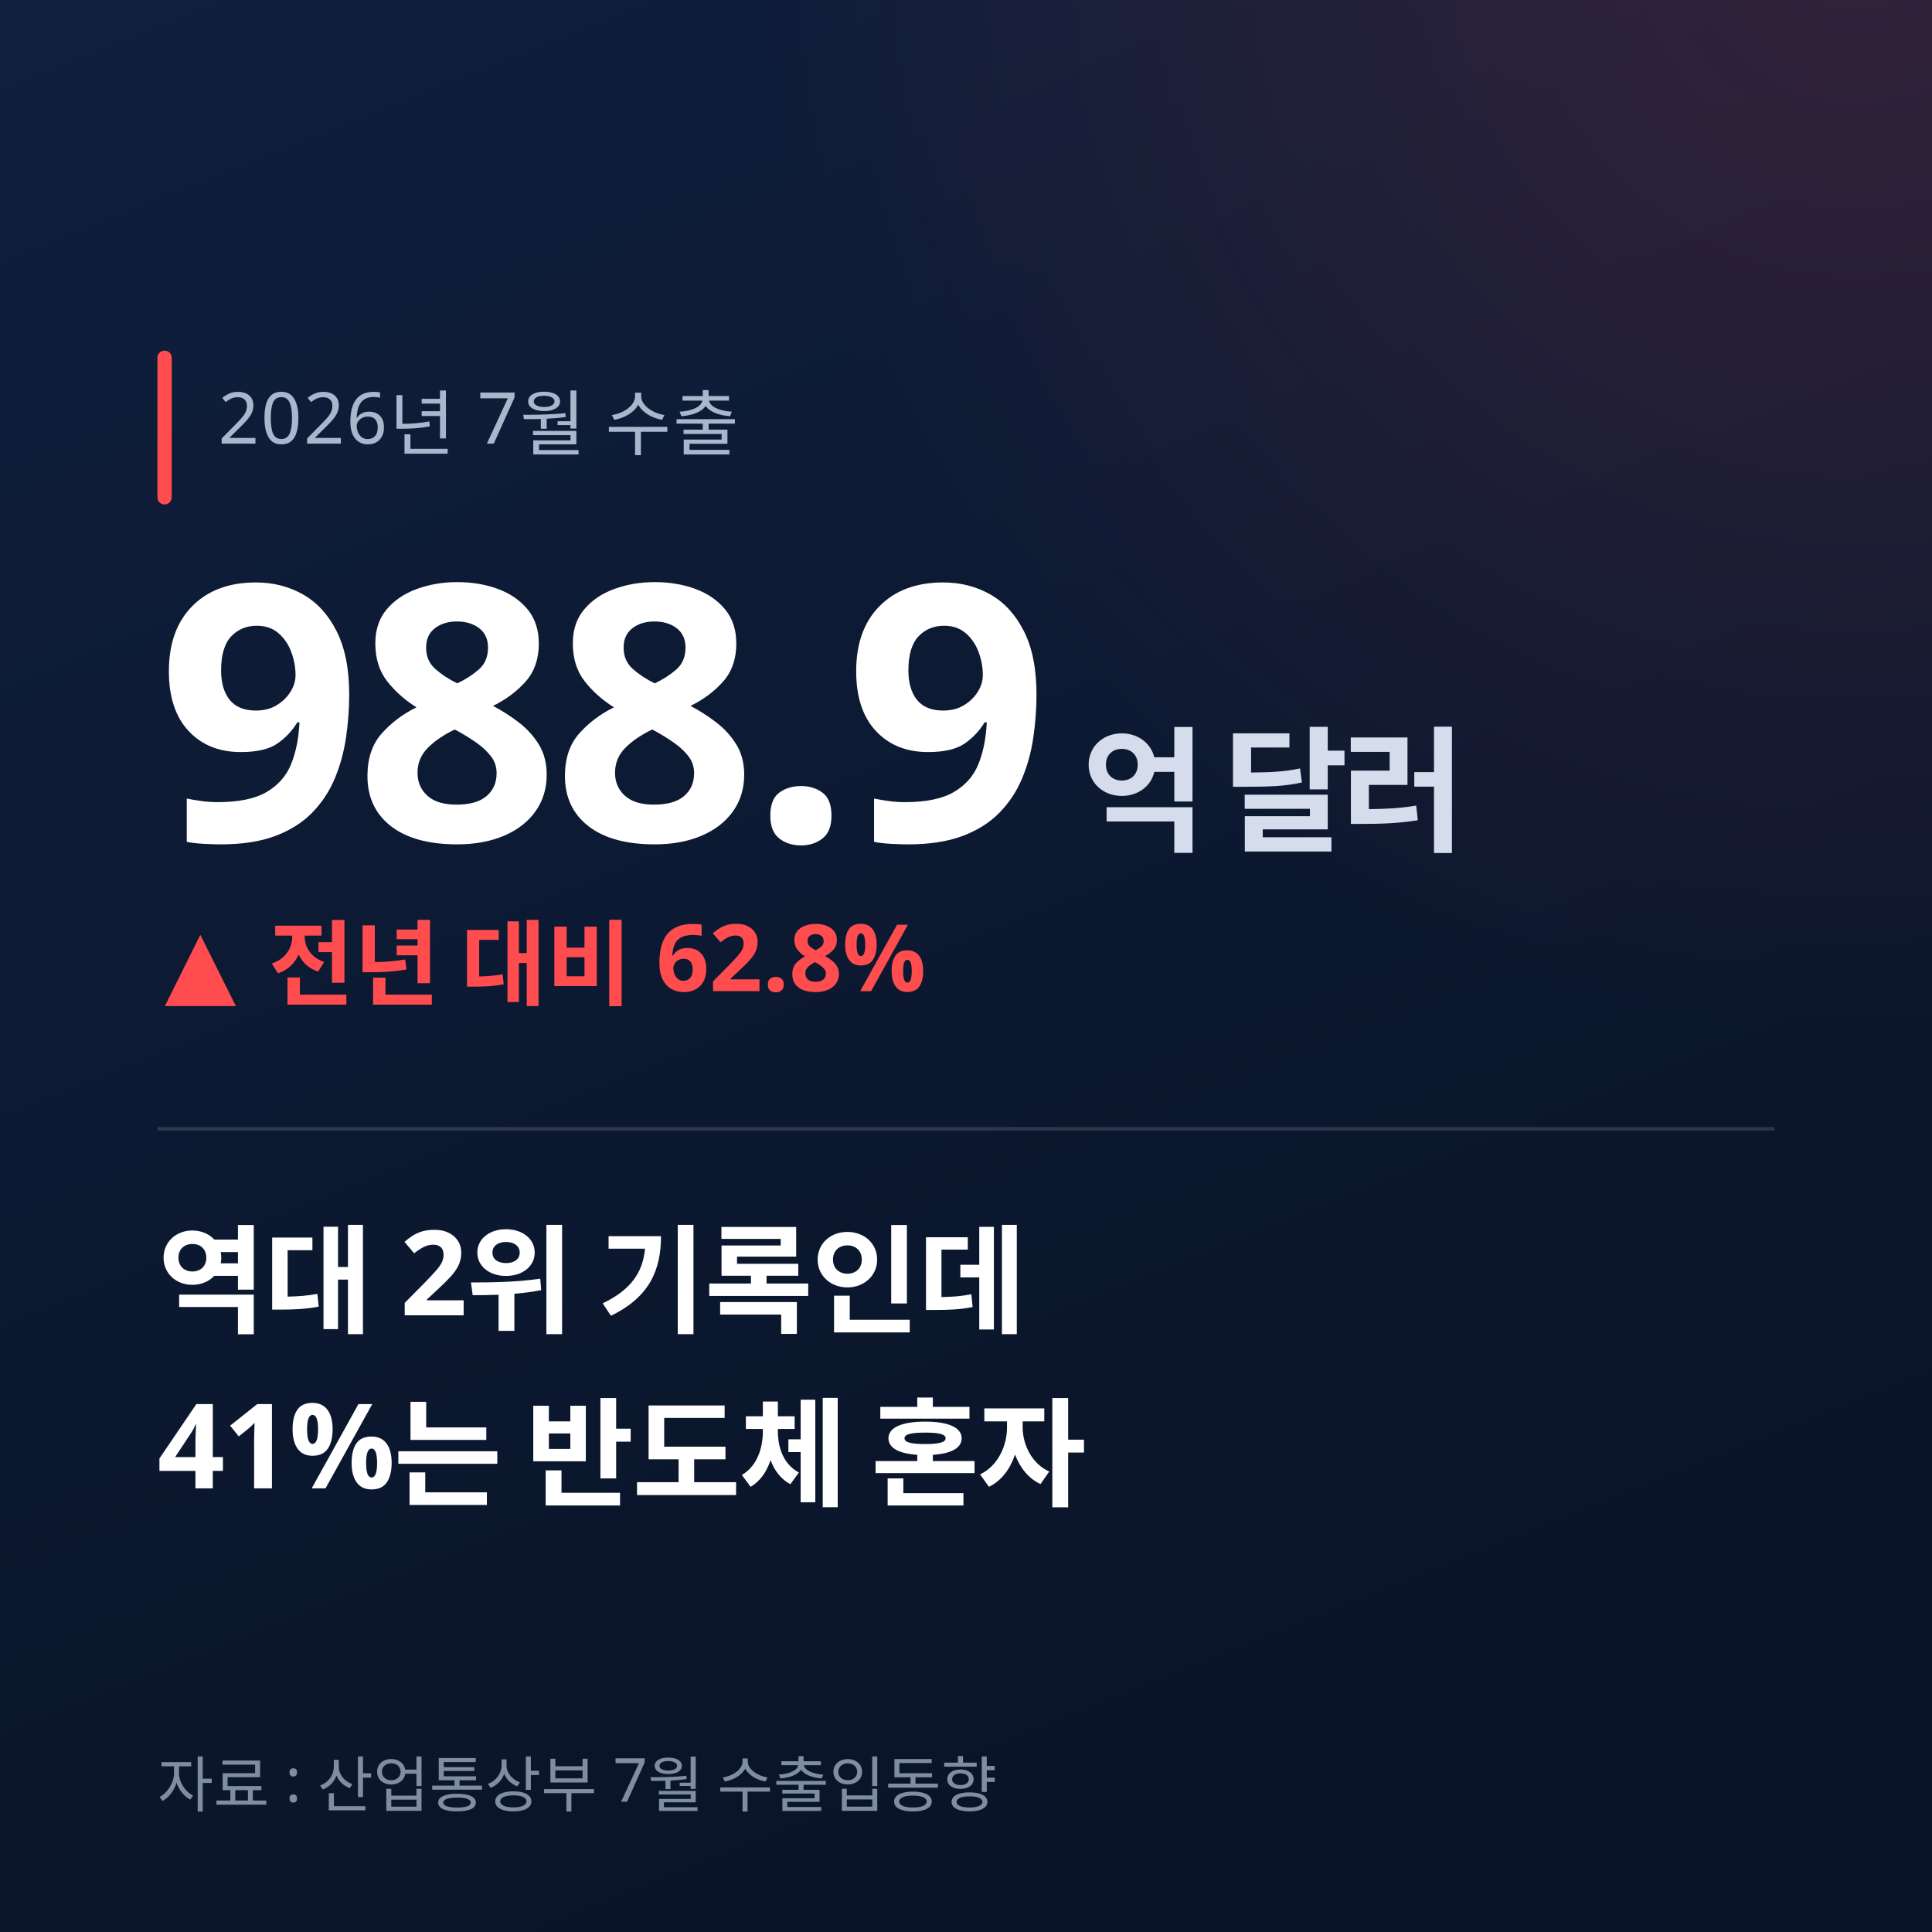
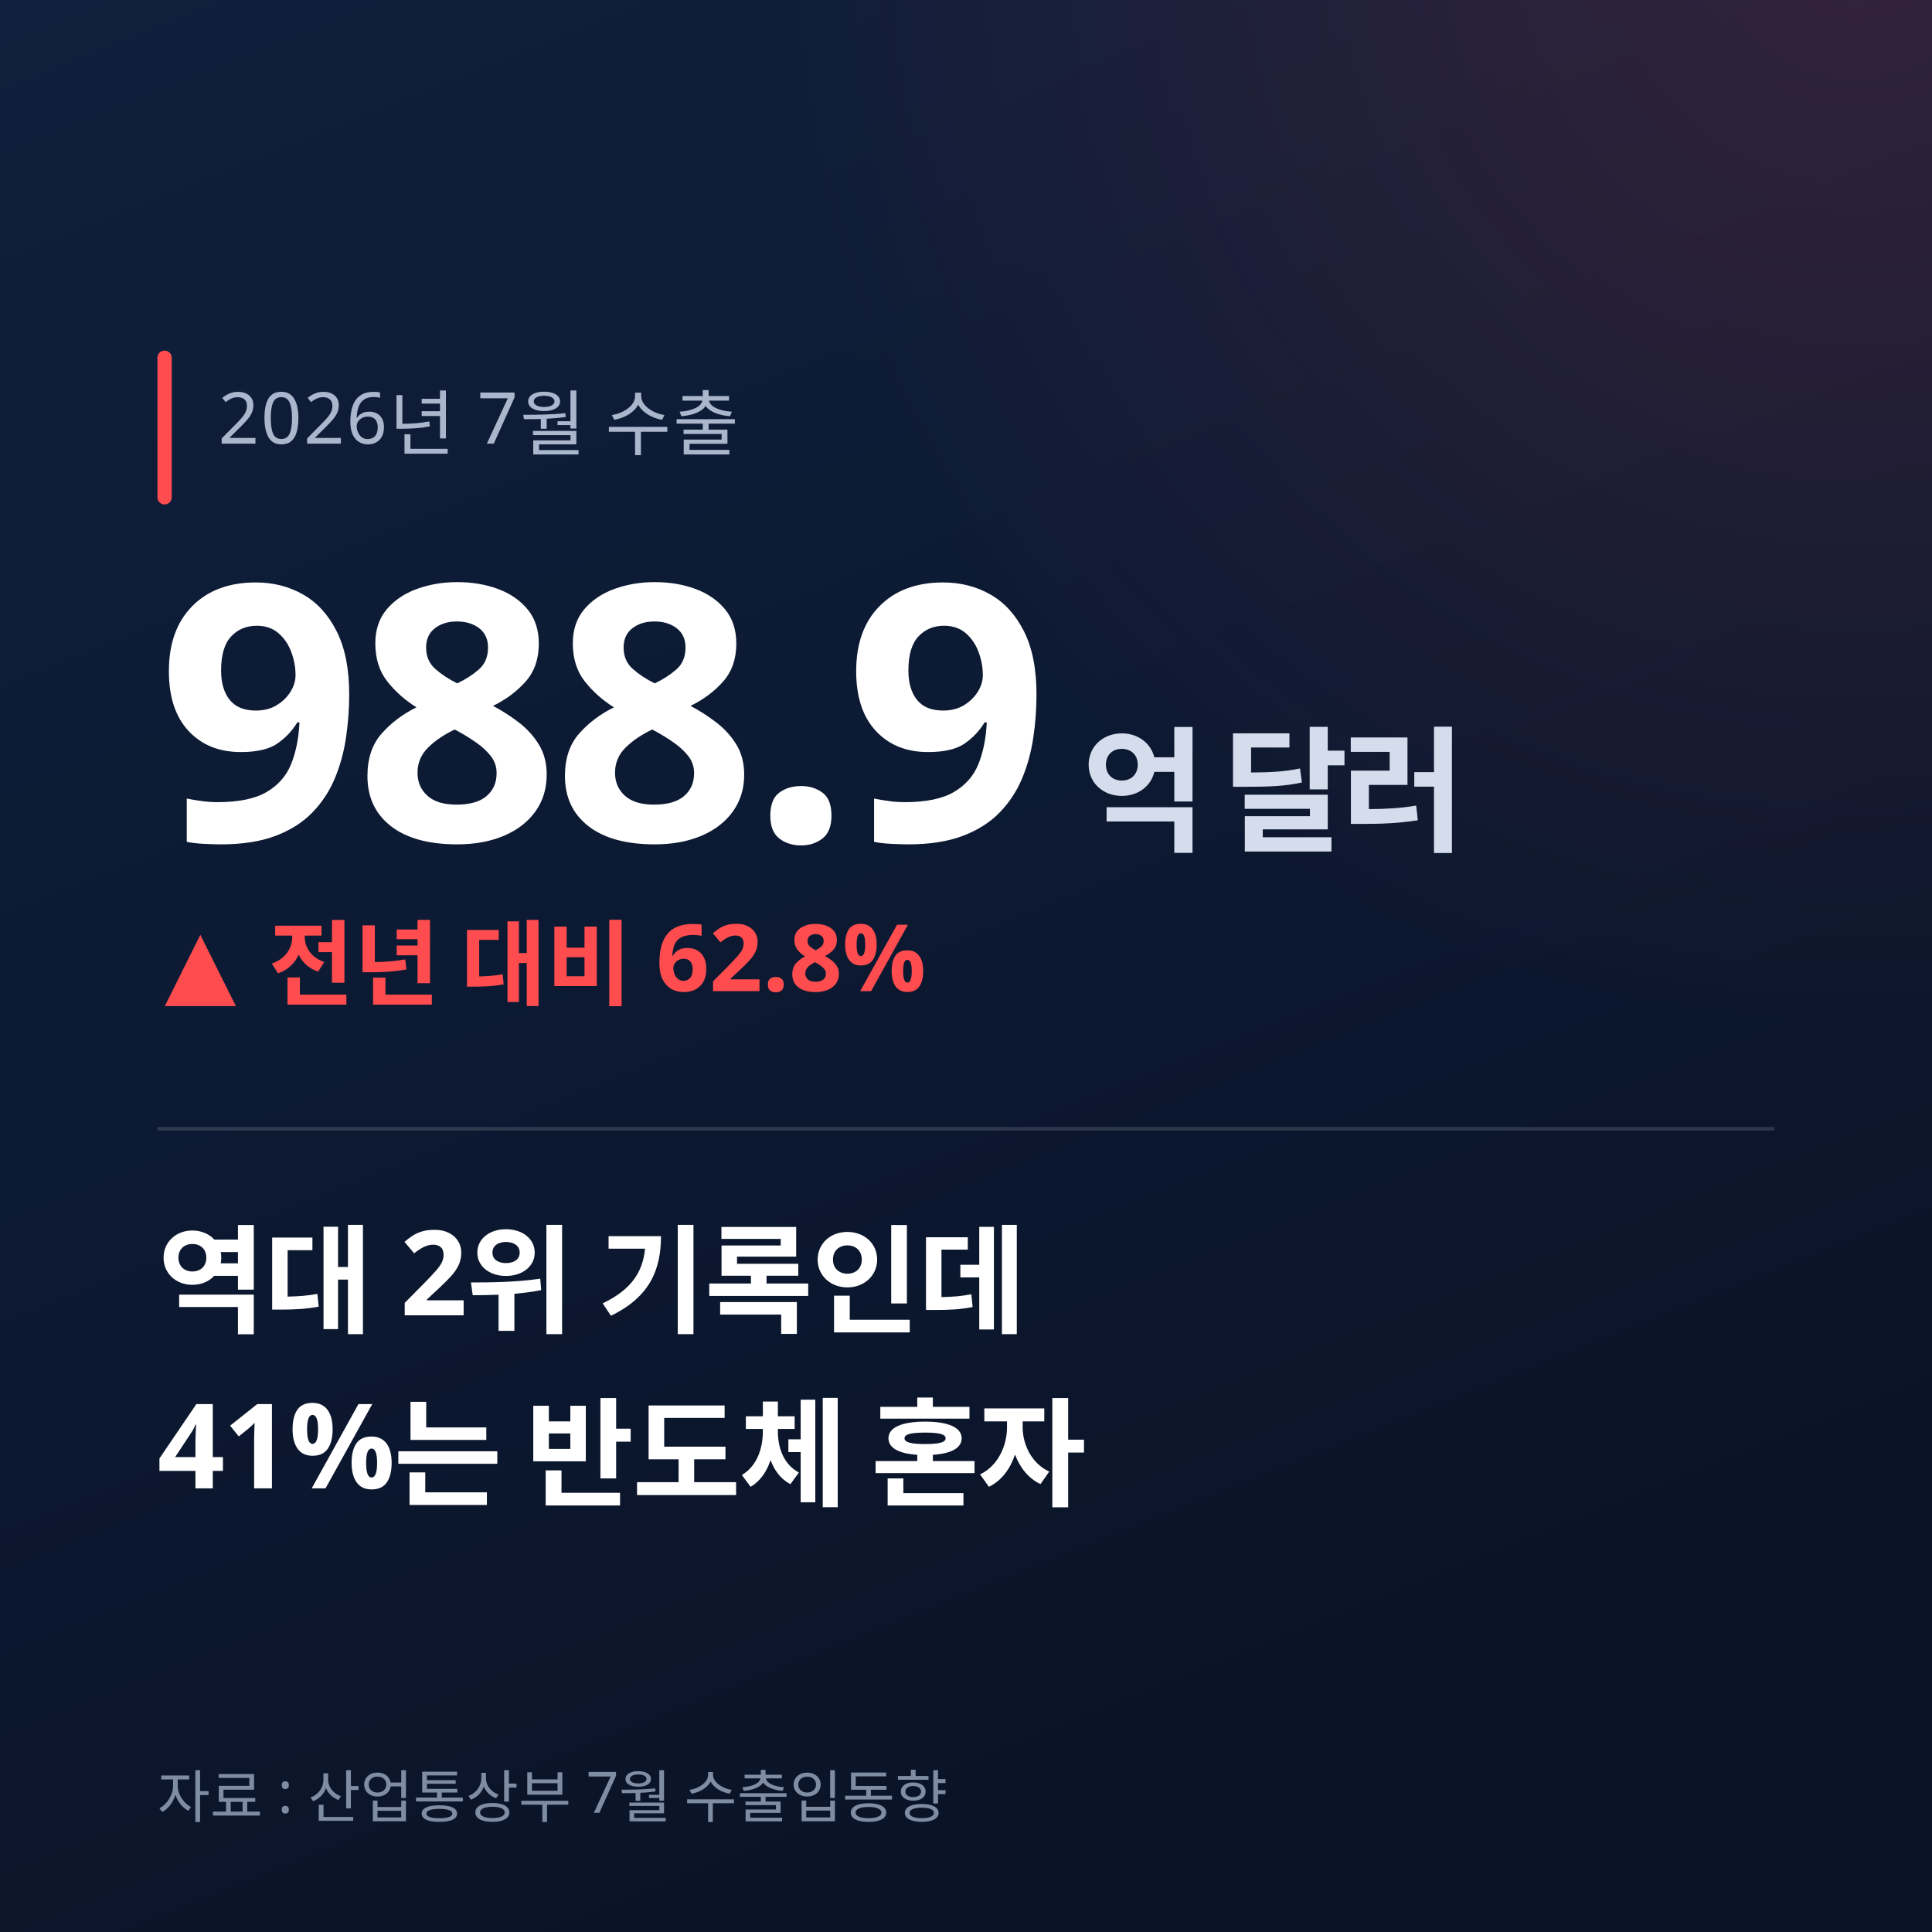
<svg xmlns="http://www.w3.org/2000/svg" viewBox="0 0 1080 1080" font-family="Pretendard, 'Malgun Gothic', system-ui, sans-serif">
  <defs>
    <linearGradient id="bg" x1="0" y1="0" x2="0.4" y2="1">
      <stop offset="0%" stop-color="#0f1f3d" />
      <stop offset="100%" stop-color="#0a1428" />
    </linearGradient>
    <radialGradient id="glow" cx="0.5" cy="0.5" r="0.5">
      <stop offset="0%" stop-color="#ff4d4f" stop-opacity="0.16" />
      <stop offset="100%" stop-color="#ff4d4f" stop-opacity="0" />
    </radialGradient>
  </defs>
  <rect width="1080" height="1080" fill="url(#bg)" />
  <circle cx="1040" cy="-40" r="620" fill="url(#glow)" />
  <rect x="88" y="196" width="8" height="86" rx="4" fill="#ff4d4f" />
  <text x="122" y="248" font-size="40" fill="#a9b6cc" letter-spacing="1">2026년 7월 수출</text>
  <text x="88" y="470" font-size="200" font-weight="800" fill="#ffffff" letter-spacing="-4">988.9<tspan font-size="76" font-weight="700" fill="#d5dded" dx="18">억 달러</tspan>
  </text>
  <text x="92" y="556" font-size="52" font-weight="700" fill="#ff4d4f">▲ 전년 대비 62.8%</text>
  <rect x="88" y="630" width="904" height="2" fill="#ffffff" opacity="0.14" />
  <text x="88" y="740" font-size="66" font-weight="700" fill="#ffffff" letter-spacing="-1">역대 2위 기록인데</text>
  <text x="88" y="832" font-size="66" font-weight="700" fill="#ffffff" letter-spacing="-1">41%는 반도체 혼자</text>
-   <text x="88" y="1010" font-size="34" fill="#7f8da3">자료 : 산업통상부 7월 수출입동향</text>
+   <text x="88" y="1016" font-size="32" fill="#7f8da3">자료 : 산업통상부 7월 수출입동향</text>
</svg>
